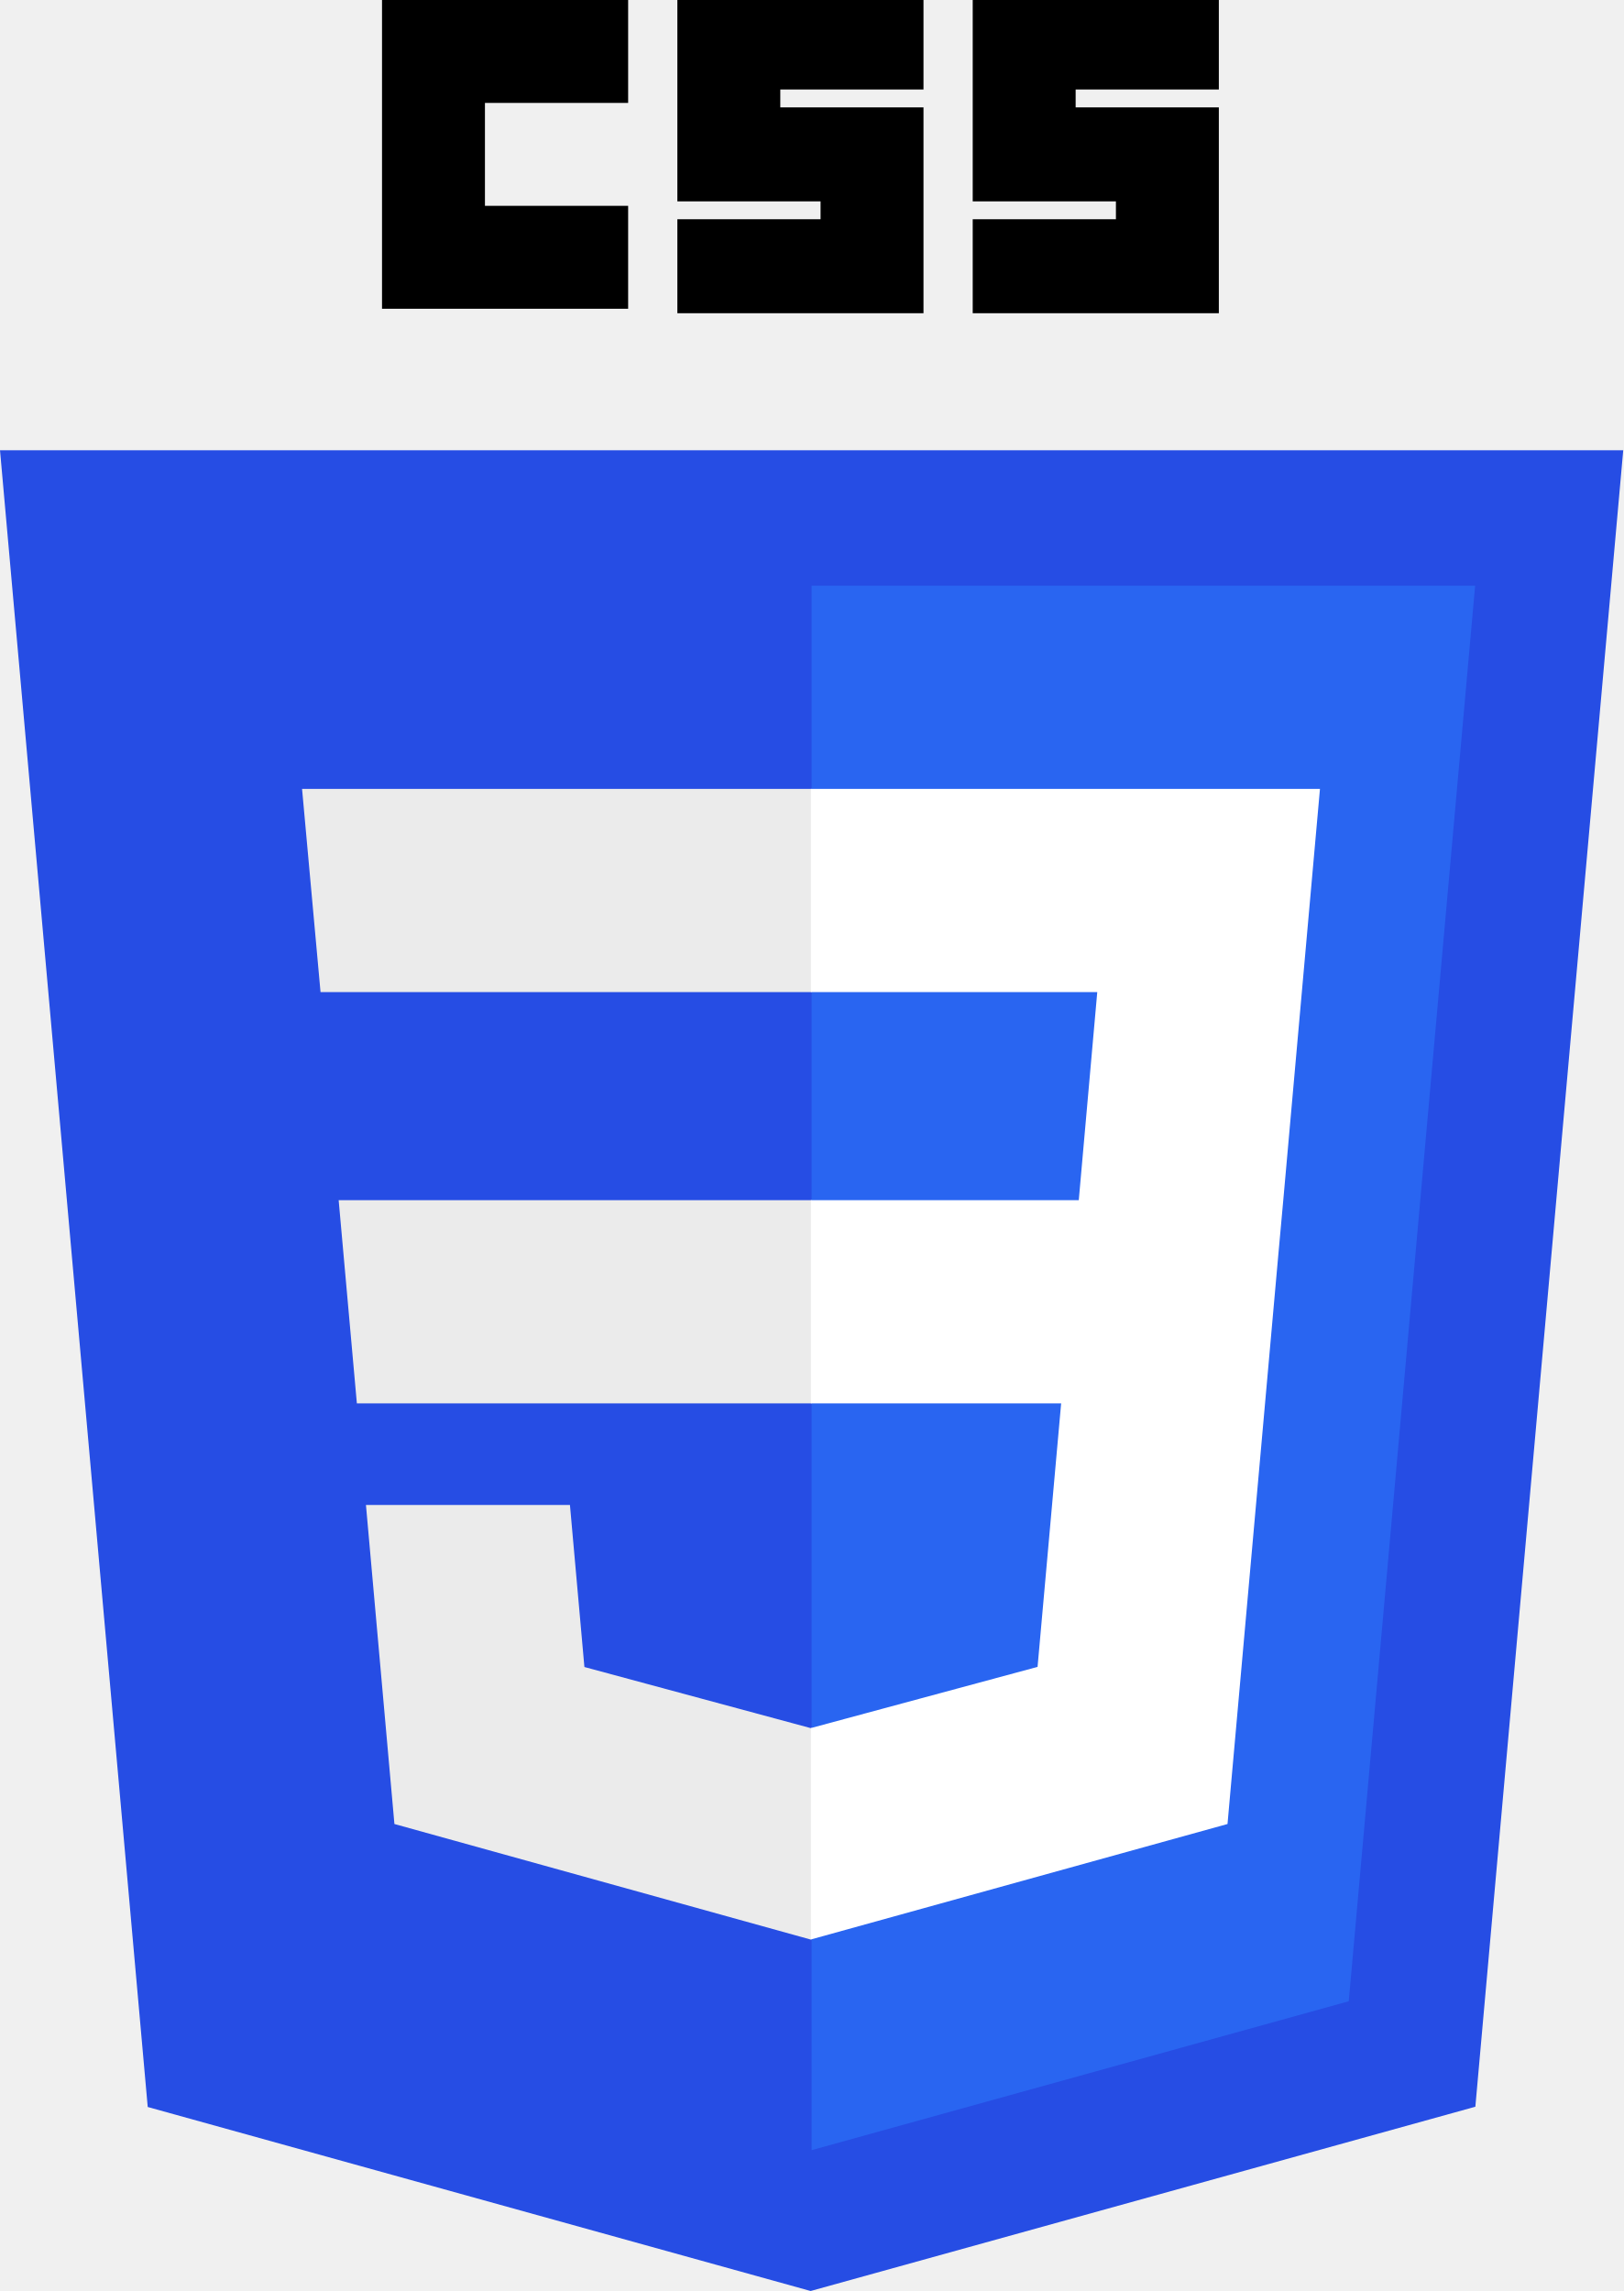
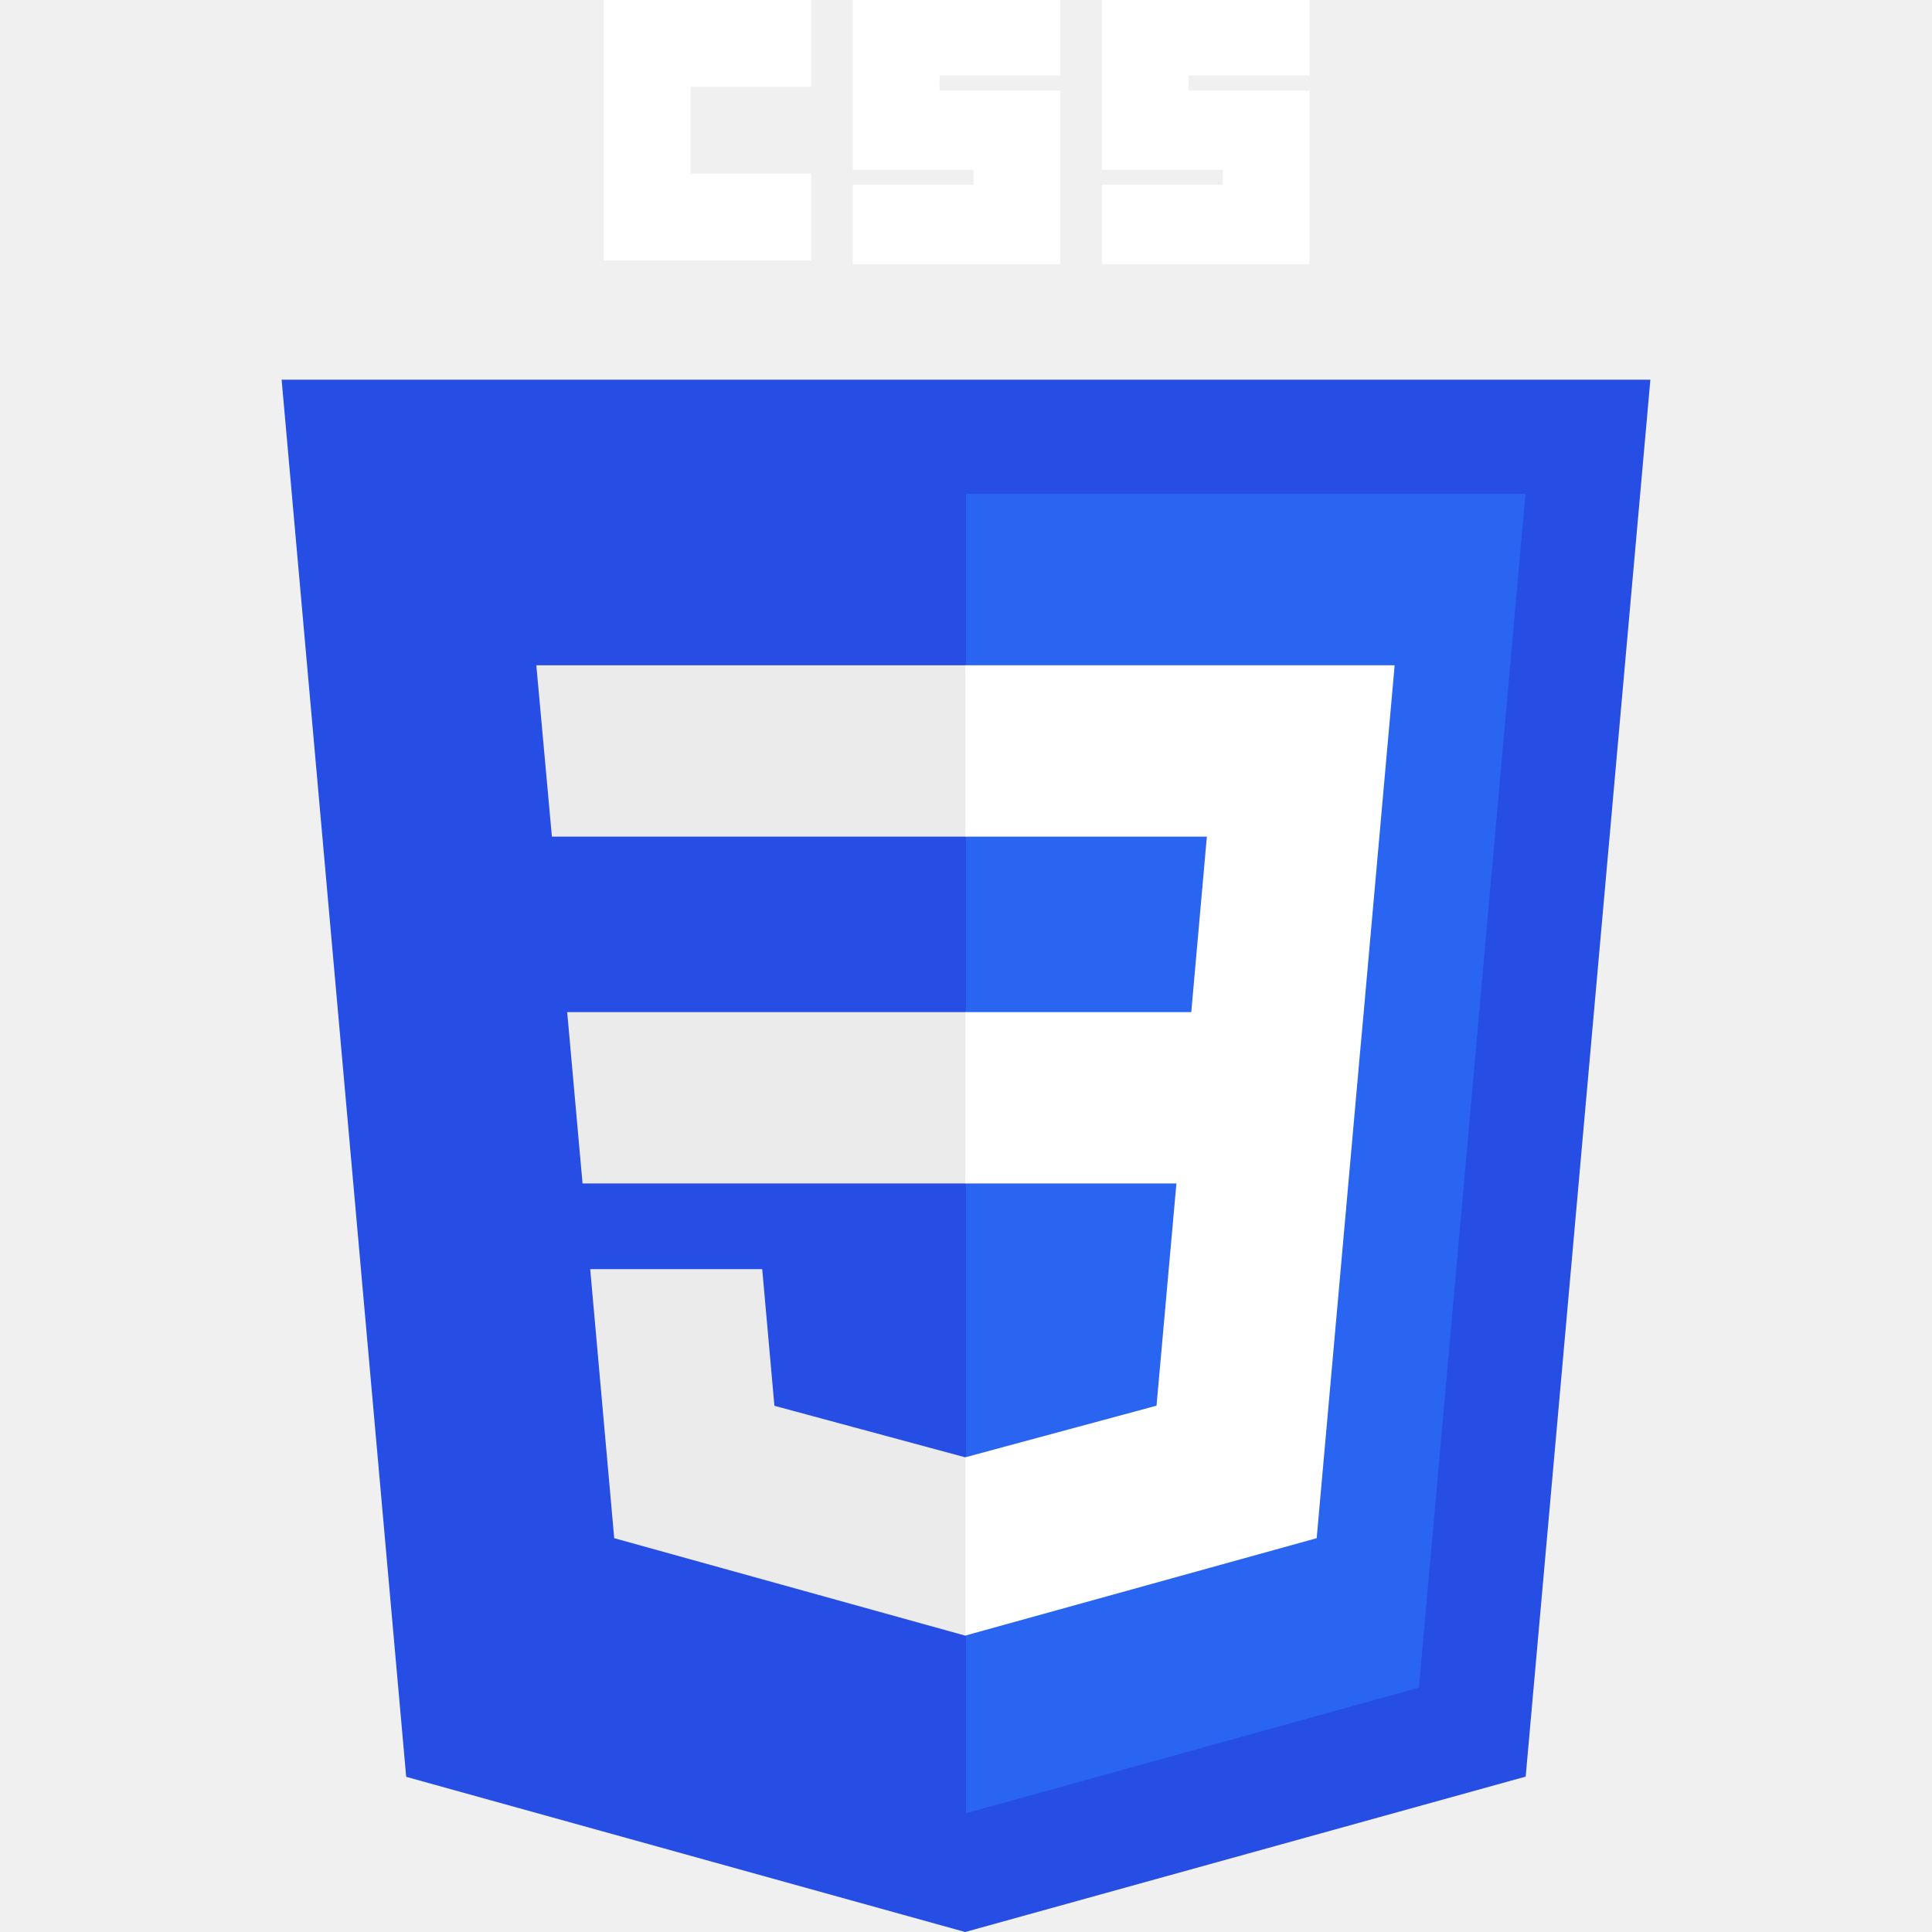
- <svg xmlns="http://www.w3.org/2000/svg" width="102.372mm" height="144.498mm" viewBox="0 0 362.734 512" id="svg3476" version="1.1">
+ <svg xmlns="http://www.w3.org/2000/svg" width="512" height="512" viewBox="0 0 480 480" id="svg3476" version="1.1">
  <defs id="defs3478" />
  <g id="layer1" transform="translate(-193.633,-276.3622)">
    <g id="g3013" transform="translate(119,276.3622)">
-       <polygon id="polygon2989" points="437.367,100.62 404.321,470.819 255.778,512 107.644,470.877 74.633,100.62 " style="fill:#264de4" />
-       <polygon id="polygon2991" points="376.03,447.246 404.27,130.894 256,130.894 256,480.523 " style="fill:#2965f1" />
-       <polygon id="polygon2993" points="150.31,268.217 154.38,313.627 256,313.627 256,268.217 " style="fill:#ebebeb" />
-       <polygon id="polygon2995" points="256,176.305 255.843,176.305 142.132,176.305 146.26,221.716 256,221.716 " style="fill:#ebebeb" />
-       <polygon id="polygon2997" points="256,433.399 256,386.153 255.801,386.206 205.227,372.55 201.994,336.333 177.419,336.333 156.409,336.333 162.771,407.634 255.791,433.457 " style="fill:#ebebeb" />
-       <path id="path2999" d="m 160,0 55,0 0,23 -32,0 0,23 32,0 0,23 -55,0 z" />
-       <path id="path3001" d="m 226,0 55,0 0,20 -32,0 0,4 32,0 0,46 -55,0 0,-21 32,0 0,-4 -32,0 z" />
-       <path id="path3003" d="m 292,0 55,0 0,20 -32,0 0,4 32,0 0,46 -55,0 0,-21 32,0 0,-4 -32,0 z" />
-       <polygon id="polygon3005" points="311.761,313.627 306.49,372.521 255.843,386.191 255.843,433.435 348.937,407.634 349.62,399.962 360.291,280.411 361.399,268.217 369.597,176.305 255.843,176.305 255.843,221.716 319.831,221.716 315.699,268.217 255.843,268.217 255.843,313.627 " style="fill:#ffffff" />
+       <polygon id="polygon2989" points="255.778,512 107.644,470.877 74.633,100.62 437.367,100.62 404.321,470.819 " style="fill:#264de4" transform="matrix(0.9375,0,0,0.9375,74.633,0)" />
+       <polygon id="polygon2991" points="376.03,447.246 404.27,130.894 256,130.894 256,480.523 " style="fill:#2965f1" transform="matrix(0.9375,0,0,0.9375,74.633,0)" />
+       <polygon id="polygon2993" points="150.31,268.217 154.38,313.627 256,313.627 256,268.217 " style="fill:#ebebeb" transform="matrix(0.9375,0,0,0.9375,74.633,0)" />
+       <polygon id="polygon2995" points="142.132,176.305 146.26,221.716 256,221.716 256,176.305 255.843,176.305 " style="fill:#ebebeb" transform="matrix(0.9375,0,0,0.9375,74.633,0)" />
+       <polygon id="polygon2997" points="205.227,372.55 201.994,336.333 177.419,336.333 156.409,336.333 162.771,407.634 255.791,433.457 256,433.399 256,386.153 255.801,386.206 " style="fill:#ebebeb" transform="matrix(0.9375,0,0,0.9375,74.633,0)" />
+       <path id="path2999" d="m 224.633,0 h 51.562 V 21.563 H 246.196 v 21.562 h 30 v 21.563 h -51.562 z" style="fill:#ffffff;stroke-width:0.938" />
+       <path id="path3001" d="m 286.508,0 h 51.563 v 18.75 h -30 v 3.75 h 30 v 43.125 h -51.563 v -19.688 h 30 v -3.75 h -30 z" style="fill:#ffffff;stroke-width:0.938" />
+       <path id="path3003" d="m 348.383,0 h 51.562 v 18.75 h -30 v 3.75 h 30 v 43.125 h -51.562 v -19.688 h 30 v -3.75 h -30 z" style="fill:#ffffff;stroke-width:0.938" />
+       <polygon id="polygon3005" points="315.699,268.217 255.843,268.217 255.843,313.627 311.761,313.627 306.49,372.521 255.843,386.191 255.843,433.435 348.937,407.634 349.62,399.962 360.291,280.411 361.399,268.217 369.597,176.305 255.843,176.305 255.843,221.716 319.831,221.716 " style="fill:#ffffff" transform="matrix(0.9375,0,0,0.9375,74.633,0)" />
    </g>
  </g>
</svg>
